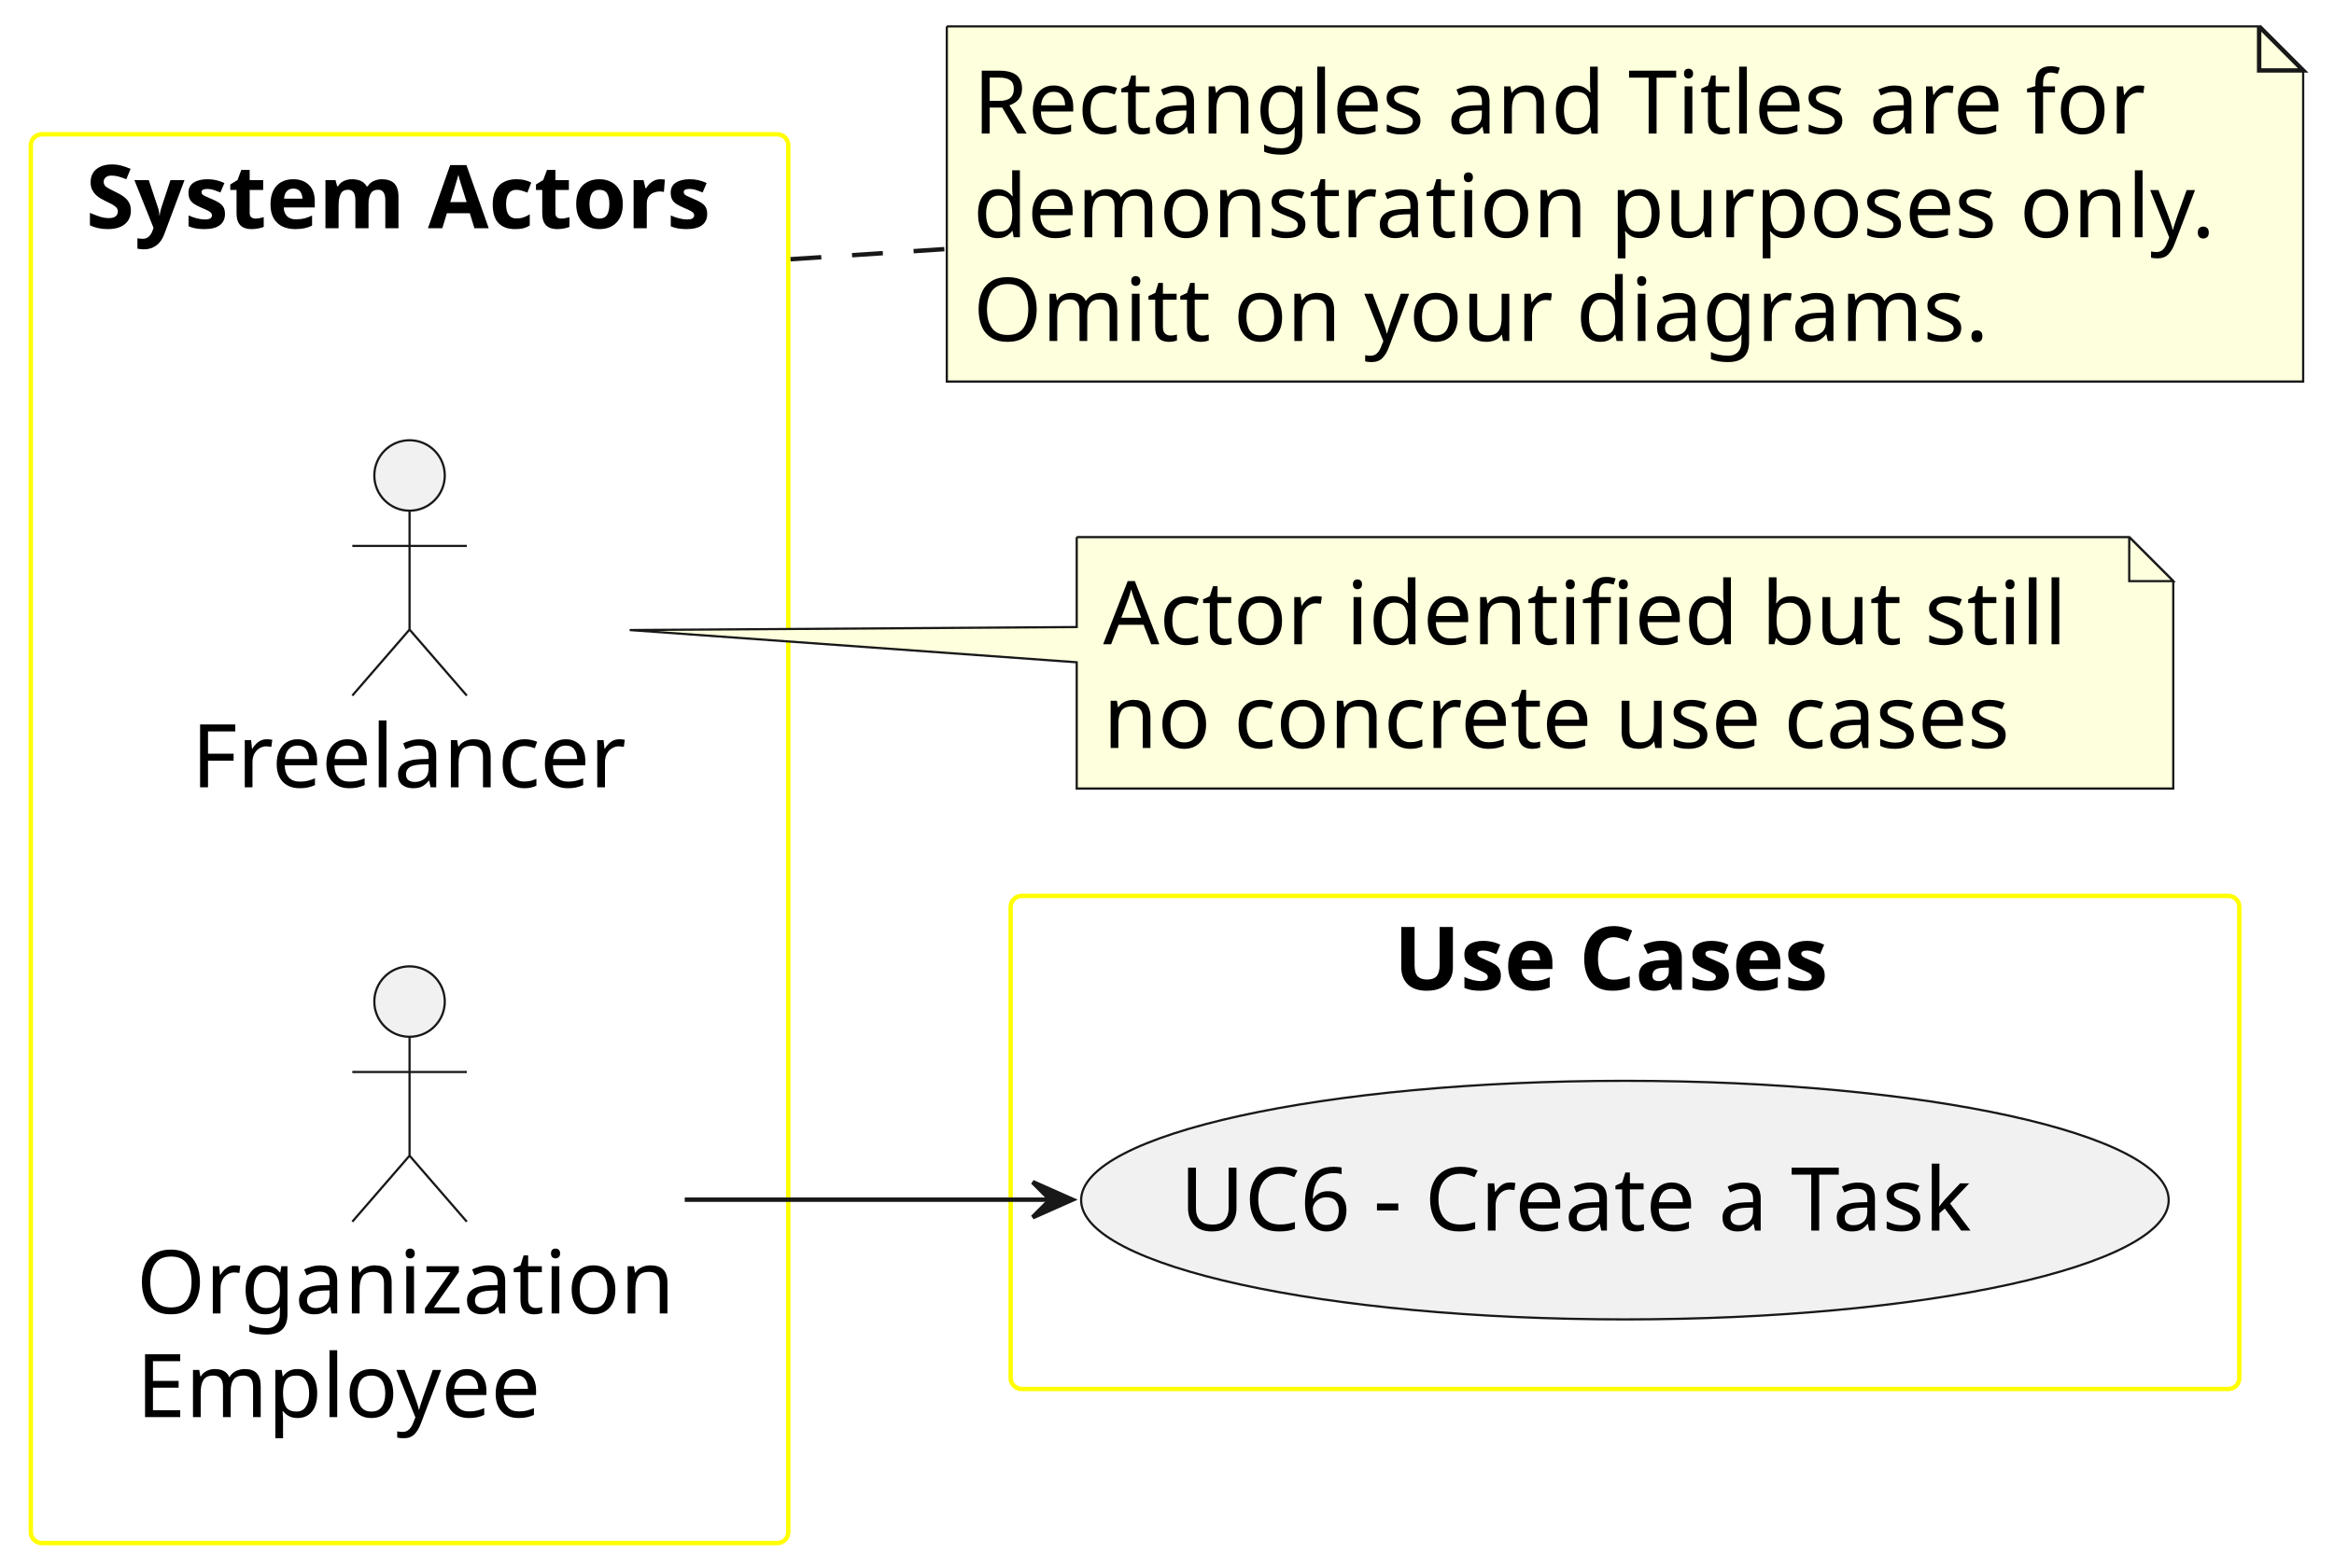
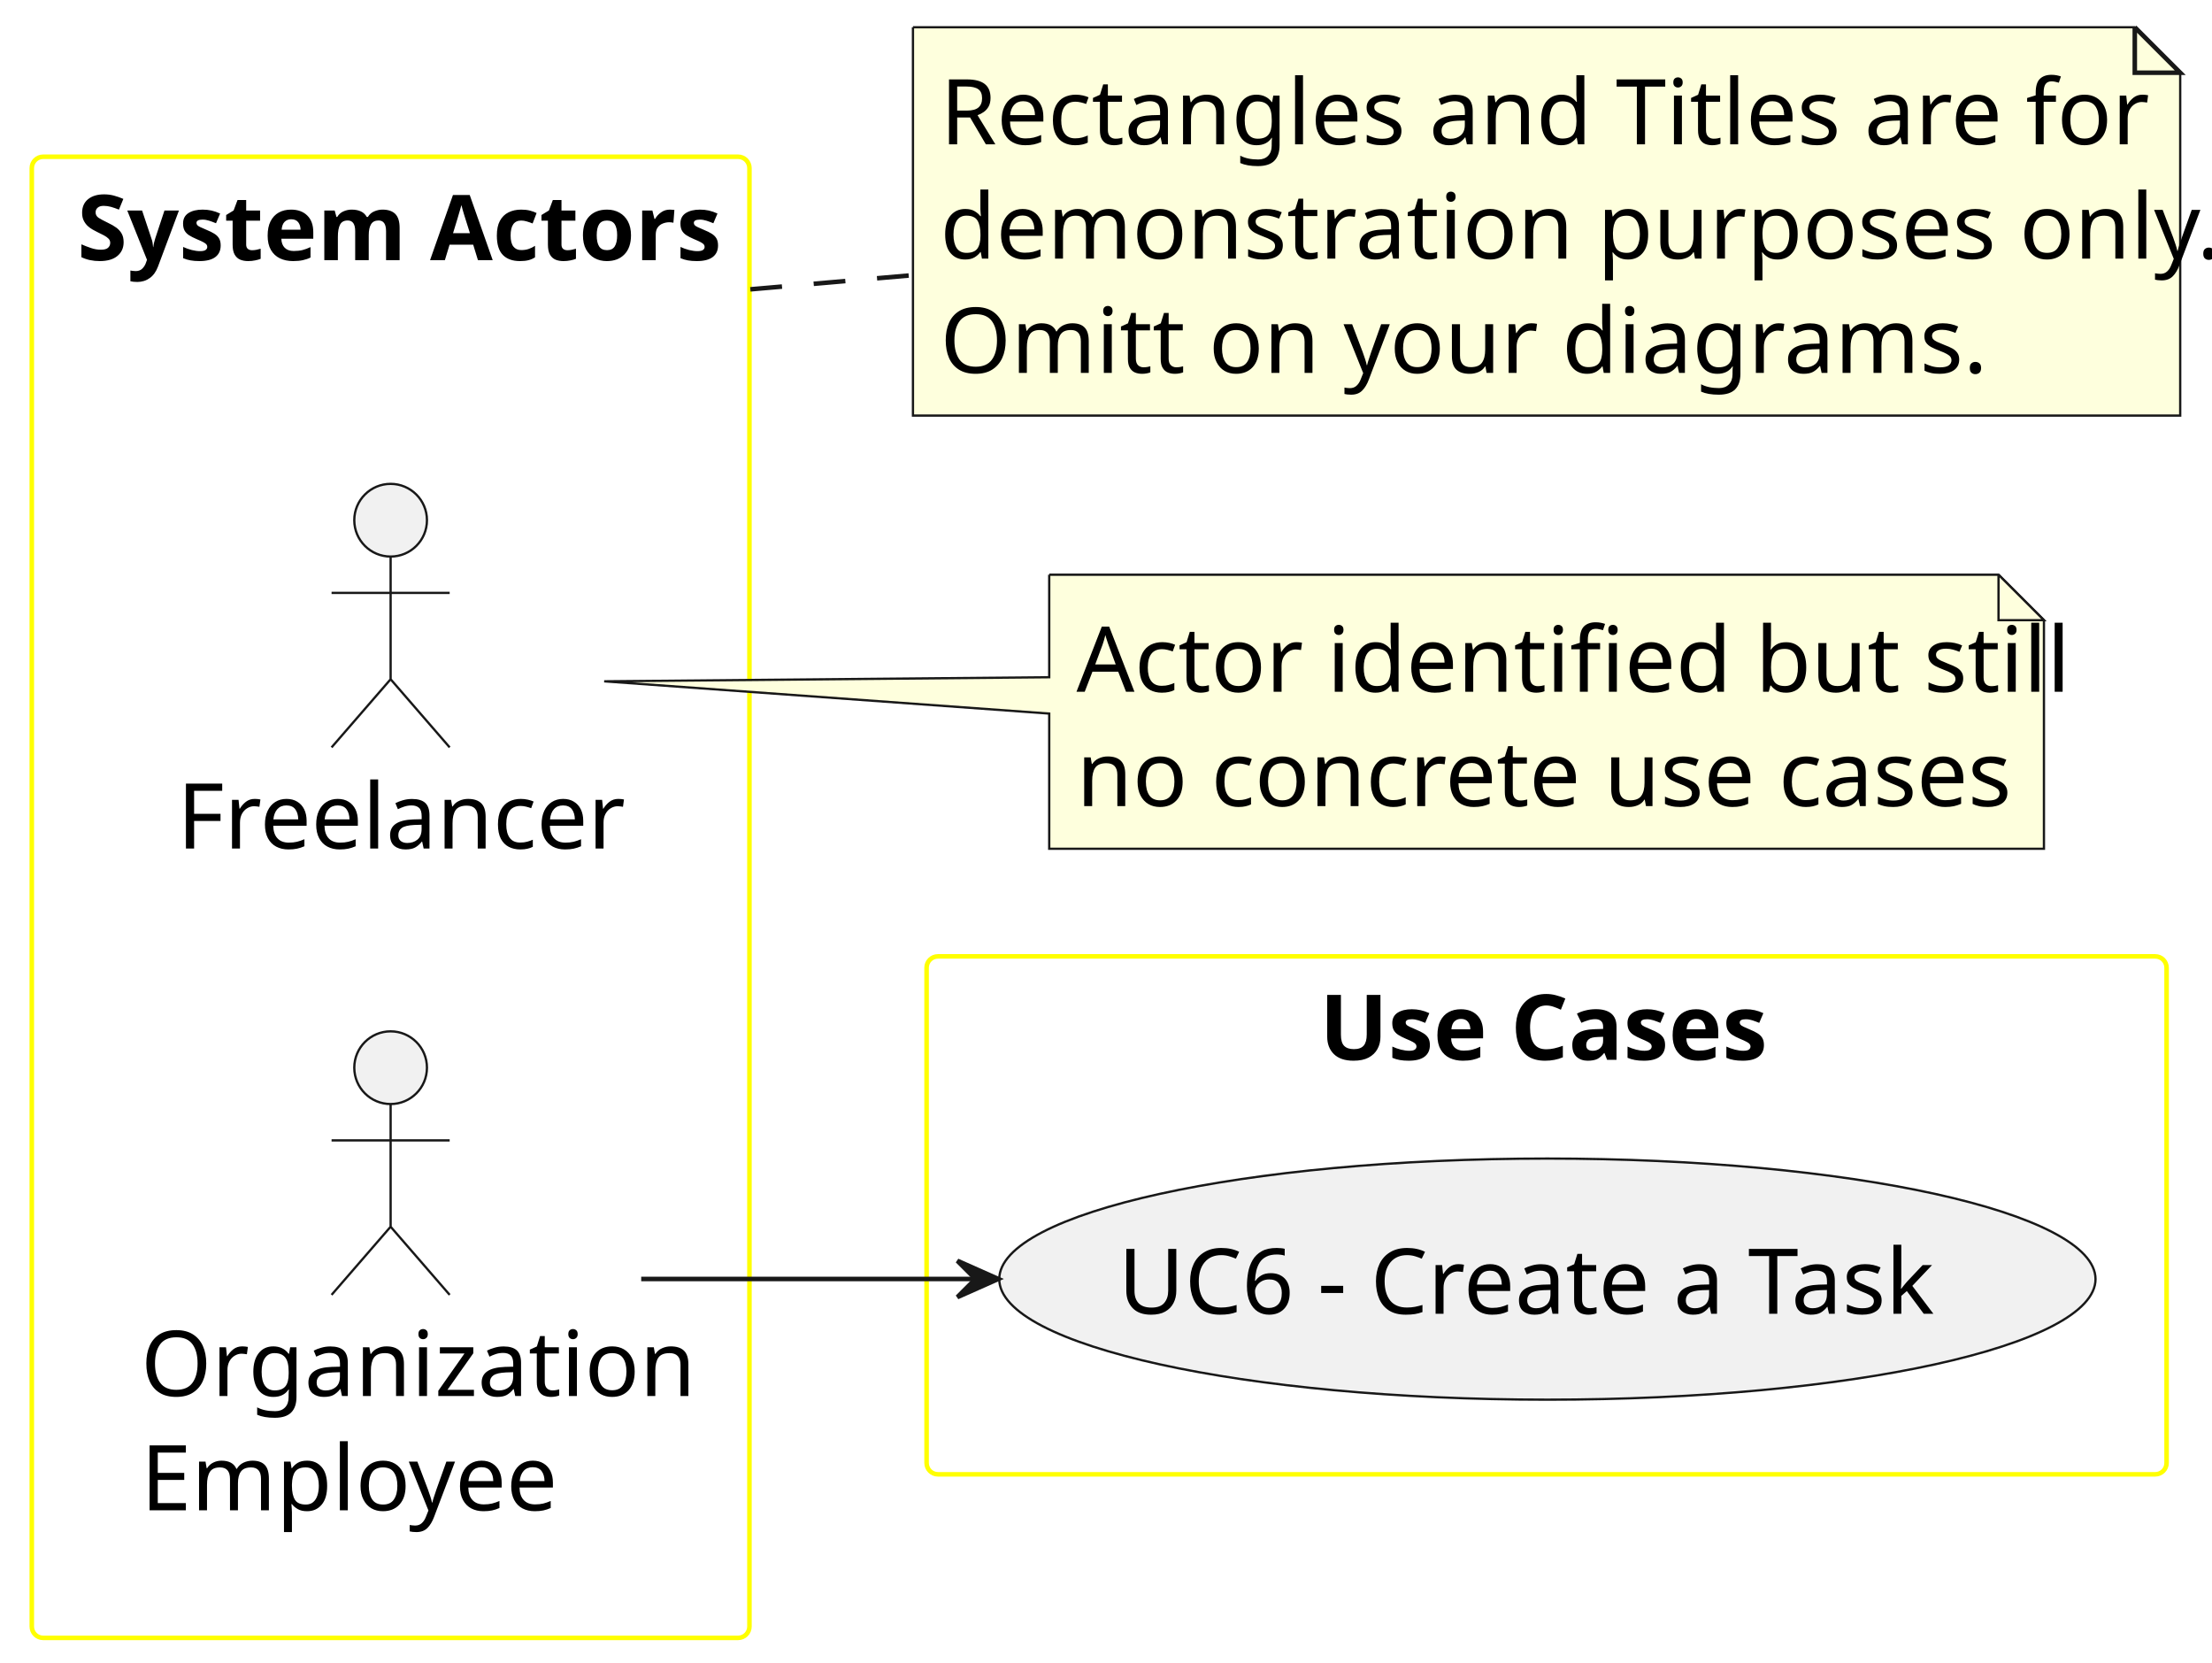
- <svg xmlns="http://www.w3.org/2000/svg" contentStyleType="text/css" height="356px" preserveAspectRatio="none" style="width:530px;height:356px;background:#FFFFFF;" version="1.1" viewBox="0 0 530 356" width="530px" zoomAndPan="magnify">
+ <svg xmlns="http://www.w3.org/2000/svg" contentStyleType="text/css" height="366px" preserveAspectRatio="none" style="width:487px;height:366px;background:#FFFFFF;" version="1.1" viewBox="0 0 487 366" width="487px" zoomAndPan="magnify">
  <defs />
  <g>
    <g id="cluster_actors">
-       <rect fill="none" height="320" rx="2.5" ry="2.5" style="stroke:#FFFF00;stroke-width:1.0;" width="172" x="7" y="30.5" />
-       <text fill="#000000" font-family="sans-serif" font-size="20" font-weight="bold" lengthAdjust="spacing" textLength="147" x="19.5" y="51.836">System Actors</text>
+       <rect fill="none" height="326" rx="2.5" ry="2.5" style="stroke:#FFFF00;stroke-width:1.0;" width="158" x="7" y="34.5" />
+       <text fill="#000000" font-family="sans-serif" font-size="20" font-weight="bold" lengthAdjust="spacing" textLength="138" x="17" y="57.262">System Actors</text>
    </g>
    <g id="cluster_usecases">
-       <rect fill="none" height="112" rx="2.5" ry="2.5" style="stroke:#FFFF00;stroke-width:1.0;" width="279" x="229.5" y="203.5" />
-       <text fill="#000000" font-family="sans-serif" font-size="20" font-weight="bold" lengthAdjust="spacing" textLength="105" x="316.5" y="224.836">Use Cases</text>
+       <rect fill="none" height="114" rx="2.5" ry="2.5" style="stroke:#FFFF00;stroke-width:1.0;" width="273" x="204" y="210.5" />
+       <text fill="#000000" font-family="sans-serif" font-size="20" font-weight="bold" lengthAdjust="spacing" textLength="100" x="290.5" y="233.262">Use Cases</text>
    </g>
    <g id="elem_Freelancer">
-       <ellipse cx="93" cy="108" fill="#F1F1F1" rx="8" ry="8" style="stroke:#181818;stroke-width:0.5;" />
-       <path d="M93,116 L93,143 M80,124 L106,124 M93,143 L80,158 M93,143 L106,158 " fill="none" style="stroke:#181818;stroke-width:0.5;" />
-       <text fill="#000000" font-family="sans-serif" font-size="20" lengthAdjust="spacing" textLength="99" x="43.5" y="178.836">Freelancer</text>
+       <ellipse cx="86" cy="114.5" fill="#F1F1F1" rx="8" ry="8" style="stroke:#181818;stroke-width:0.5;" />
+       <path d="M86,122.5 L86,149.5 M73,130.5 L99,130.5 M86,149.5 L73,164.5 M86,149.5 L99,164.5 " fill="none" style="stroke:#181818;stroke-width:0.5;" />
+       <text fill="#000000" font-family="sans-serif" font-size="20" lengthAdjust="spacing" textLength="94" x="39" y="186.762">Freelancer</text>
    </g>
    <g id="elem_Employee">
-       <ellipse cx="93" cy="227.5" fill="#F1F1F1" rx="8" ry="8" style="stroke:#181818;stroke-width:0.5;" />
-       <path d="M93,235.5 L93,262.5 M80,243.5 L106,243.5 M93,262.5 L80,277.5 M93,262.5 L106,277.5 " fill="none" style="stroke:#181818;stroke-width:0.5;" />
-       <text fill="#000000" font-family="sans-serif" font-size="20" lengthAdjust="spacing" textLength="124" x="31" y="298.336">Organization</text>
-       <text fill="#000000" font-family="sans-serif" font-size="20" lengthAdjust="spacing" textLength="93" x="31" y="321.891">Employee</text>
+       <ellipse cx="86" cy="235" fill="#F1F1F1" rx="8" ry="8" style="stroke:#181818;stroke-width:0.5;" />
+       <path d="M86,243 L86,270 M73,251 L99,251 M86,270 L73,285 M86,270 L99,285 " fill="none" style="stroke:#181818;stroke-width:0.5;" />
+       <text fill="#000000" font-family="sans-serif" font-size="20" lengthAdjust="spacing" textLength="110" x="31" y="307.262">Organization</text>
+       <text fill="#000000" font-family="sans-serif" font-size="20" lengthAdjust="spacing" textLength="87" x="31" y="332.418">Employee</text>
    </g>
    <g id="elem_UC6">
-       <ellipse cx="368.98" cy="272.596" fill="#F1F1F1" rx="123.48" ry="27.096" style="stroke:#181818;stroke-width:0.5;" />
-       <text fill="#000000" font-family="sans-serif" font-size="20" lengthAdjust="spacing" textLength="196" x="267.98" y="279.514">UC6 - Create a Task</text>
+       <ellipse cx="340.678" cy="281.536" fill="#F1F1F1" rx="120.678" ry="26.535" style="stroke:#181818;stroke-width:0.5;" />
+       <text fill="#000000" font-family="sans-serif" font-size="20" lengthAdjust="spacing" textLength="183" x="246.178" y="289.166">UC6 - Create a Task</text>
    </g>
    <g id="elem_GMN5">
-       <path d="M244.5,122 L244.5,142.43 L142.99,143.11 L244.5,150.43 L244.5,179.109 A0,0 0 0 0 244.5,179.109 L493.5,179.109 A0,0 0 0 0 493.5,179.109 L493.5,132 L483.5,122 L244.5,122 A0,0 0 0 0 244.5,122 " fill="#FEFFDD" style="stroke:#181818;stroke-width:0.5;" />
-       <path d="M483.5,122 L483.5,132 L493.5,132 L483.5,122 " fill="#FEFFDD" style="stroke:#181818;stroke-width:0.5;" />
-       <text fill="#000000" font-family="sans-serif" font-size="20" lengthAdjust="spacing" textLength="228" x="250.5" y="146.336">Actor identified but still</text>
-       <text fill="#000000" font-family="sans-serif" font-size="20" lengthAdjust="spacing" textLength="208" x="250.5" y="169.891">no concrete use cases</text>
+       <path d="M231,126.5 L231,149.06 L133.02,149.96 L231,157.06 L231,186.812 A0,0 0 0 0 231,186.812 L450,186.812 A0,0 0 0 0 450,186.812 L450,136.5 L440,126.5 L231,126.5 A0,0 0 0 0 231,126.5 " fill="#FEFFDD" style="stroke:#181818;stroke-width:0.5;" />
+       <path d="M440,126.5 L440,136.5 L450,136.5 L440,126.5 " fill="#FEFFDD" style="stroke:#181818;stroke-width:0.5;" />
+       <text fill="#000000" font-family="sans-serif" font-size="20" lengthAdjust="spacing" textLength="198" x="237" y="152.262">Actor identified but still</text>
+       <text fill="#000000" font-family="sans-serif" font-size="20" lengthAdjust="spacing" textLength="198" x="237" y="177.418">no concrete use cases</text>
    </g>
    <g id="elem_GMN11">
-       <path d="M215,6 L215,86.664 L523,86.664 L523,16 L513,6 L215,6 " fill="#FEFFDD" style="stroke:#181818;stroke-width:0.5;" />
-       <path d="M513,6 L513,16 L523,16 L513,6 " fill="#FEFFDD" style="stroke:#181818;stroke-width:1.0;" />
-       <text fill="#000000" font-family="sans-serif" font-size="20" lengthAdjust="spacing" textLength="273" x="221" y="30.336">Rectangles and Titles are for</text>
-       <text fill="#000000" font-family="sans-serif" font-size="20" lengthAdjust="spacing" textLength="287" x="221" y="53.891">demonstration purposes only.</text>
-       <text fill="#000000" font-family="sans-serif" font-size="20" lengthAdjust="spacing" textLength="235" x="221" y="77.445">Omitt on your diagrams.</text>
+       <path d="M201,6 L201,91.469 L480,91.469 L480,16 L470,6 L201,6 " fill="#FEFFDD" style="stroke:#181818;stroke-width:0.5;" />
+       <path d="M470,6 L470,16 L480,16 L470,6 " fill="#FEFFDD" style="stroke:#181818;stroke-width:1.0;" />
+       <text fill="#000000" font-family="sans-serif" font-size="20" lengthAdjust="spacing" textLength="254" x="207" y="31.762">Rectangles and Titles are for</text>
+       <text fill="#000000" font-family="sans-serif" font-size="20" lengthAdjust="spacing" textLength="258" x="207" y="56.918">demonstration purposes only.</text>
+       <text fill="#000000" font-family="sans-serif" font-size="20" lengthAdjust="spacing" textLength="212" x="207" y="82.074">Omitt on your diagrams.</text>
    </g>
    <g id="link_Employee_UC6">
-       <path d="M155.49,272.5 C180.24,272.5 209.77,272.5 238.82,272.5 " fill="none" id="Employee-to-UC6" style="stroke:#181818;stroke-width:1.0;" />
-       <polygon fill="#181818" points="243.5,272.5,234.5,268.5,238.5,272.5,234.5,276.5,243.5,272.5" style="stroke:#181818;stroke-width:1.0;" />
+       <path d="M141.17,281.5 C162.84,281.5 188.76,281.5 214.62,281.5 " fill="none" id="Employee-to-UC6" style="stroke:#181818;stroke-width:1.0;" />
+       <polygon fill="#181818" points="219.78,281.5,210.78,277.5,214.78,281.5,210.78,285.5,219.78,281.5" style="stroke:#181818;stroke-width:1.0;" />
    </g>
    <g id="link_actors_GMN11">
-       <path d="M179.514,58.884 C179.966,58.854 180.42,58.824 180.874,58.795 C184.508,58.556 188.197,58.313 191.928,58.068 C199.389,57.578 207.02,57.076 214.72,56.57 " fill="none" id="actors-GMN11" style="stroke:#181818;stroke-width:1.0;stroke-dasharray:7.0,7.0;" />
+       <path d="M165.194,63.683 C165.617,63.646 166.04,63.609 166.464,63.572 C167.312,63.498 168.164,63.424 169.019,63.35 C172.437,63.052 175.905,62.749 179.411,62.444 C186.422,61.833 193.584,61.209 200.8,60.58 " fill="none" id="actors-GMN11" style="stroke:#181818;stroke-width:1.0;stroke-dasharray:7.0,7.0;" />
    </g>
  </g>
</svg>
